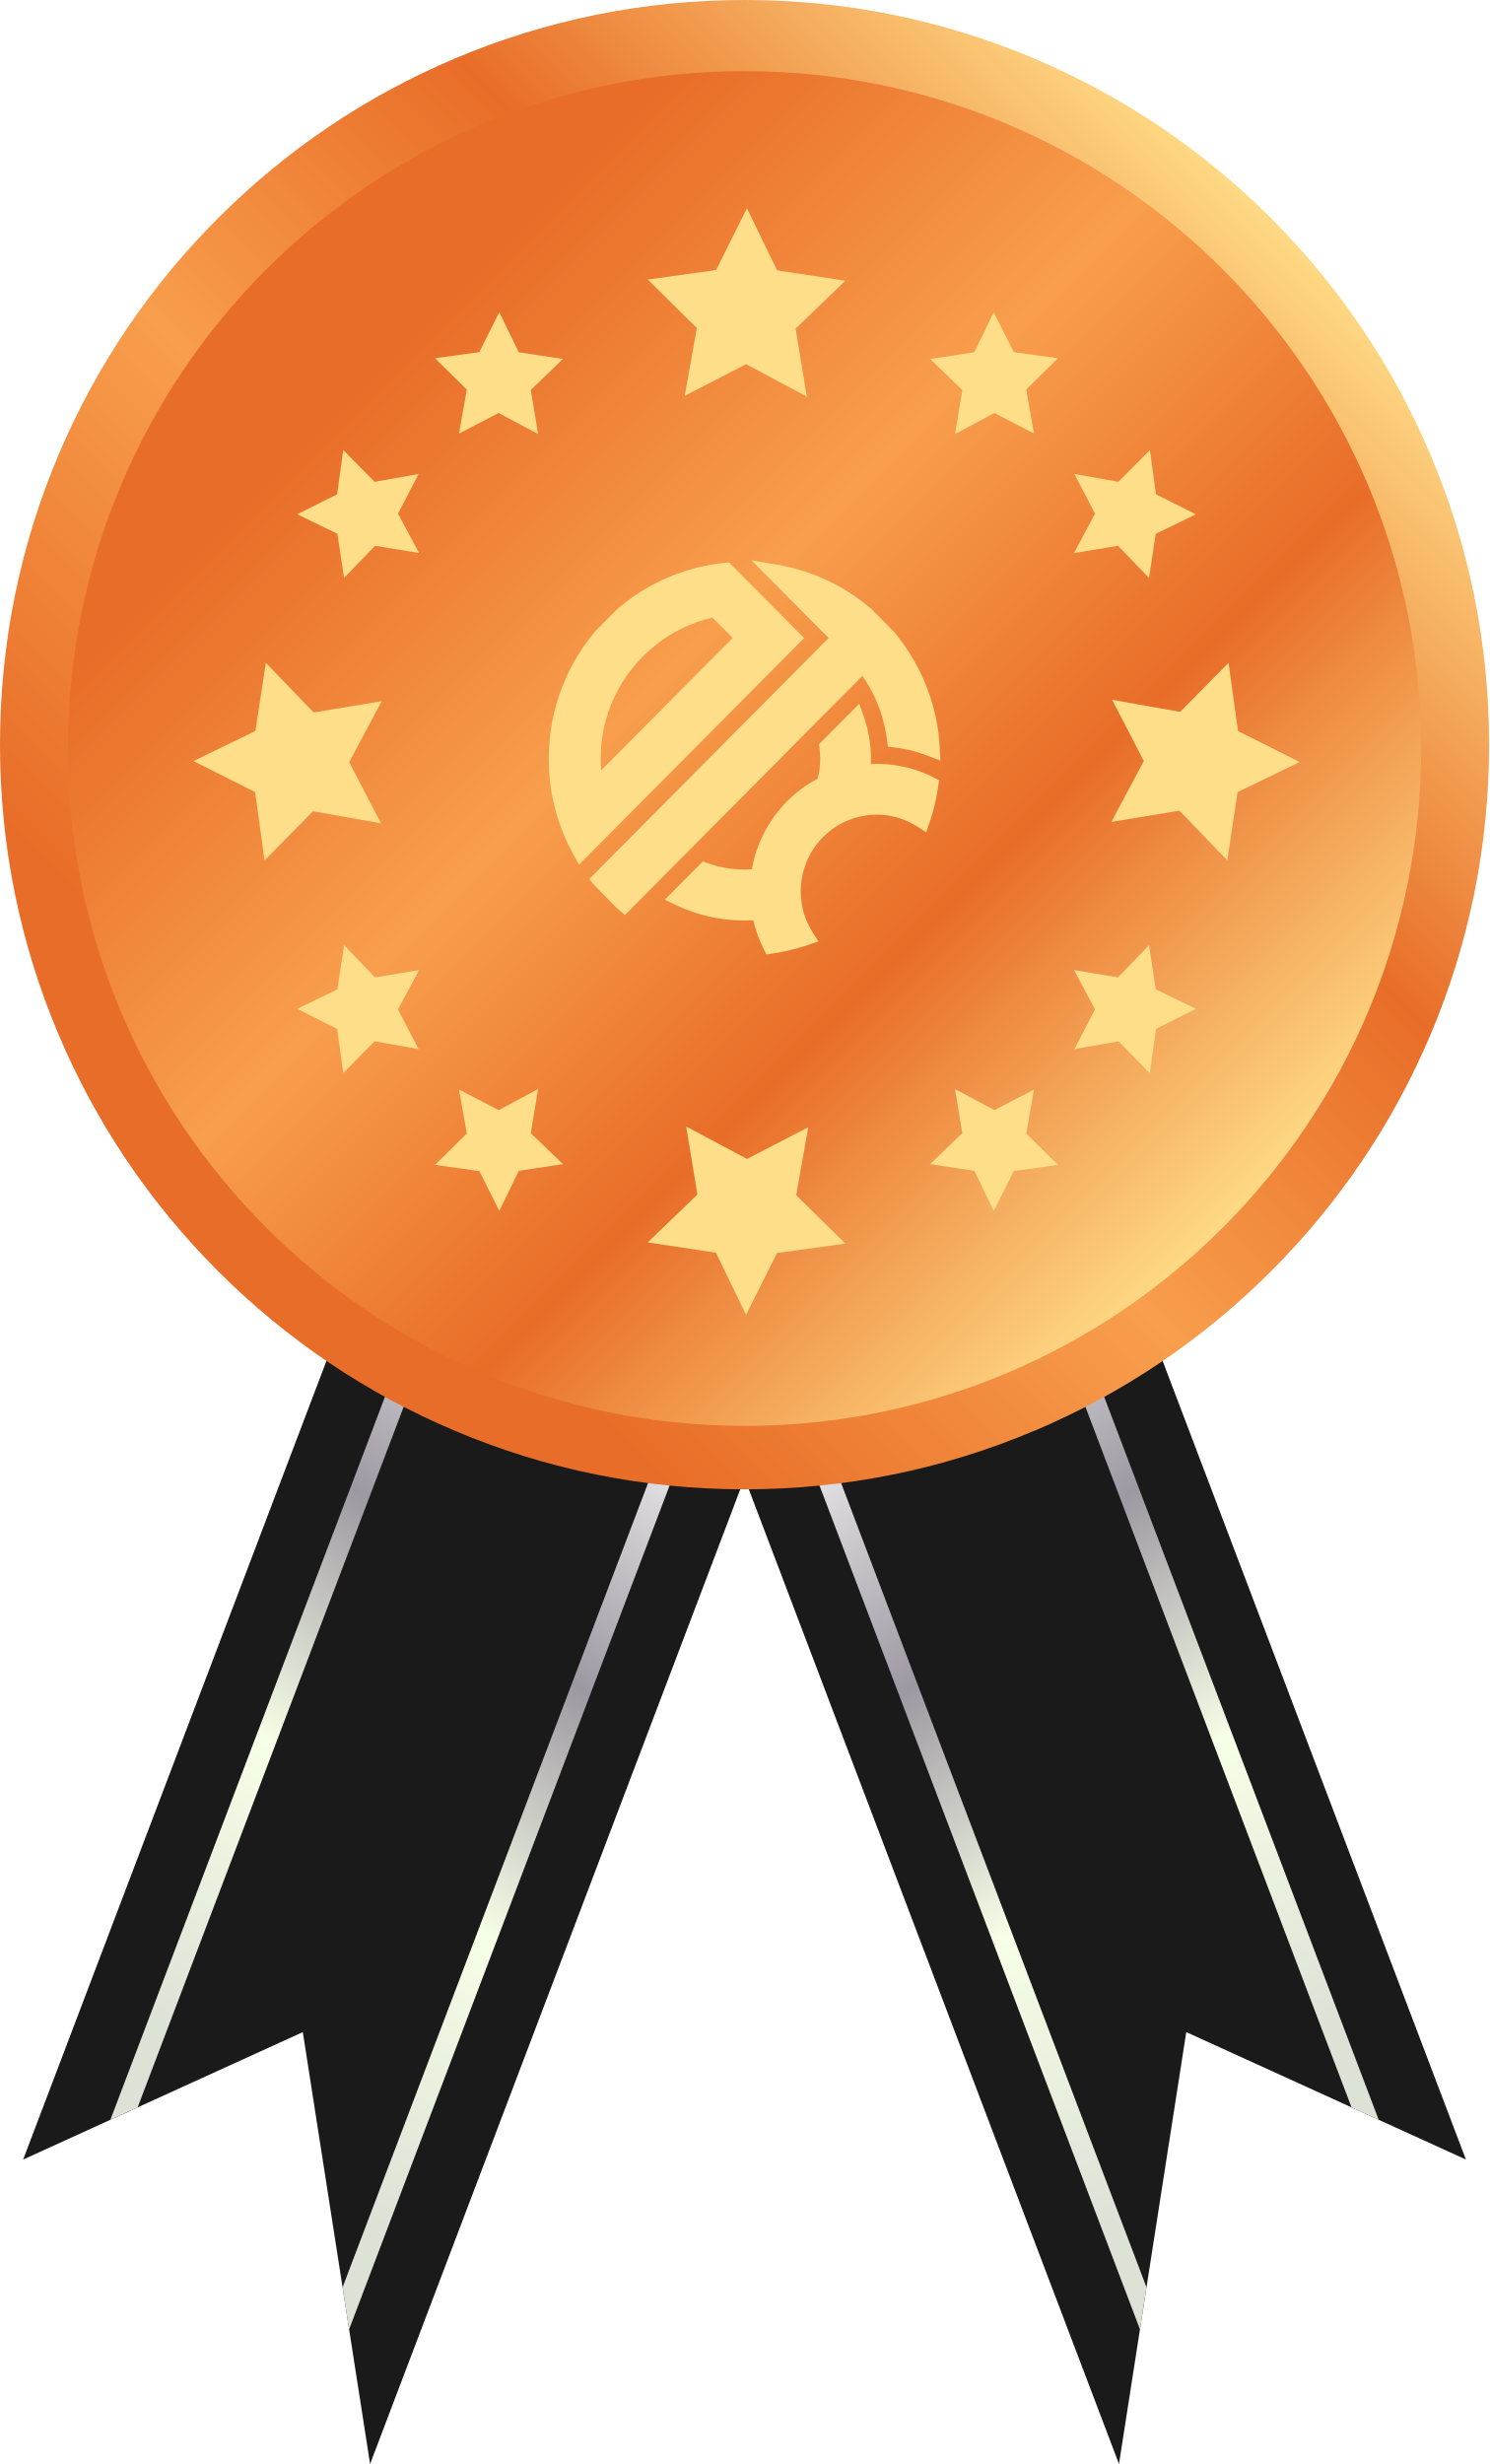
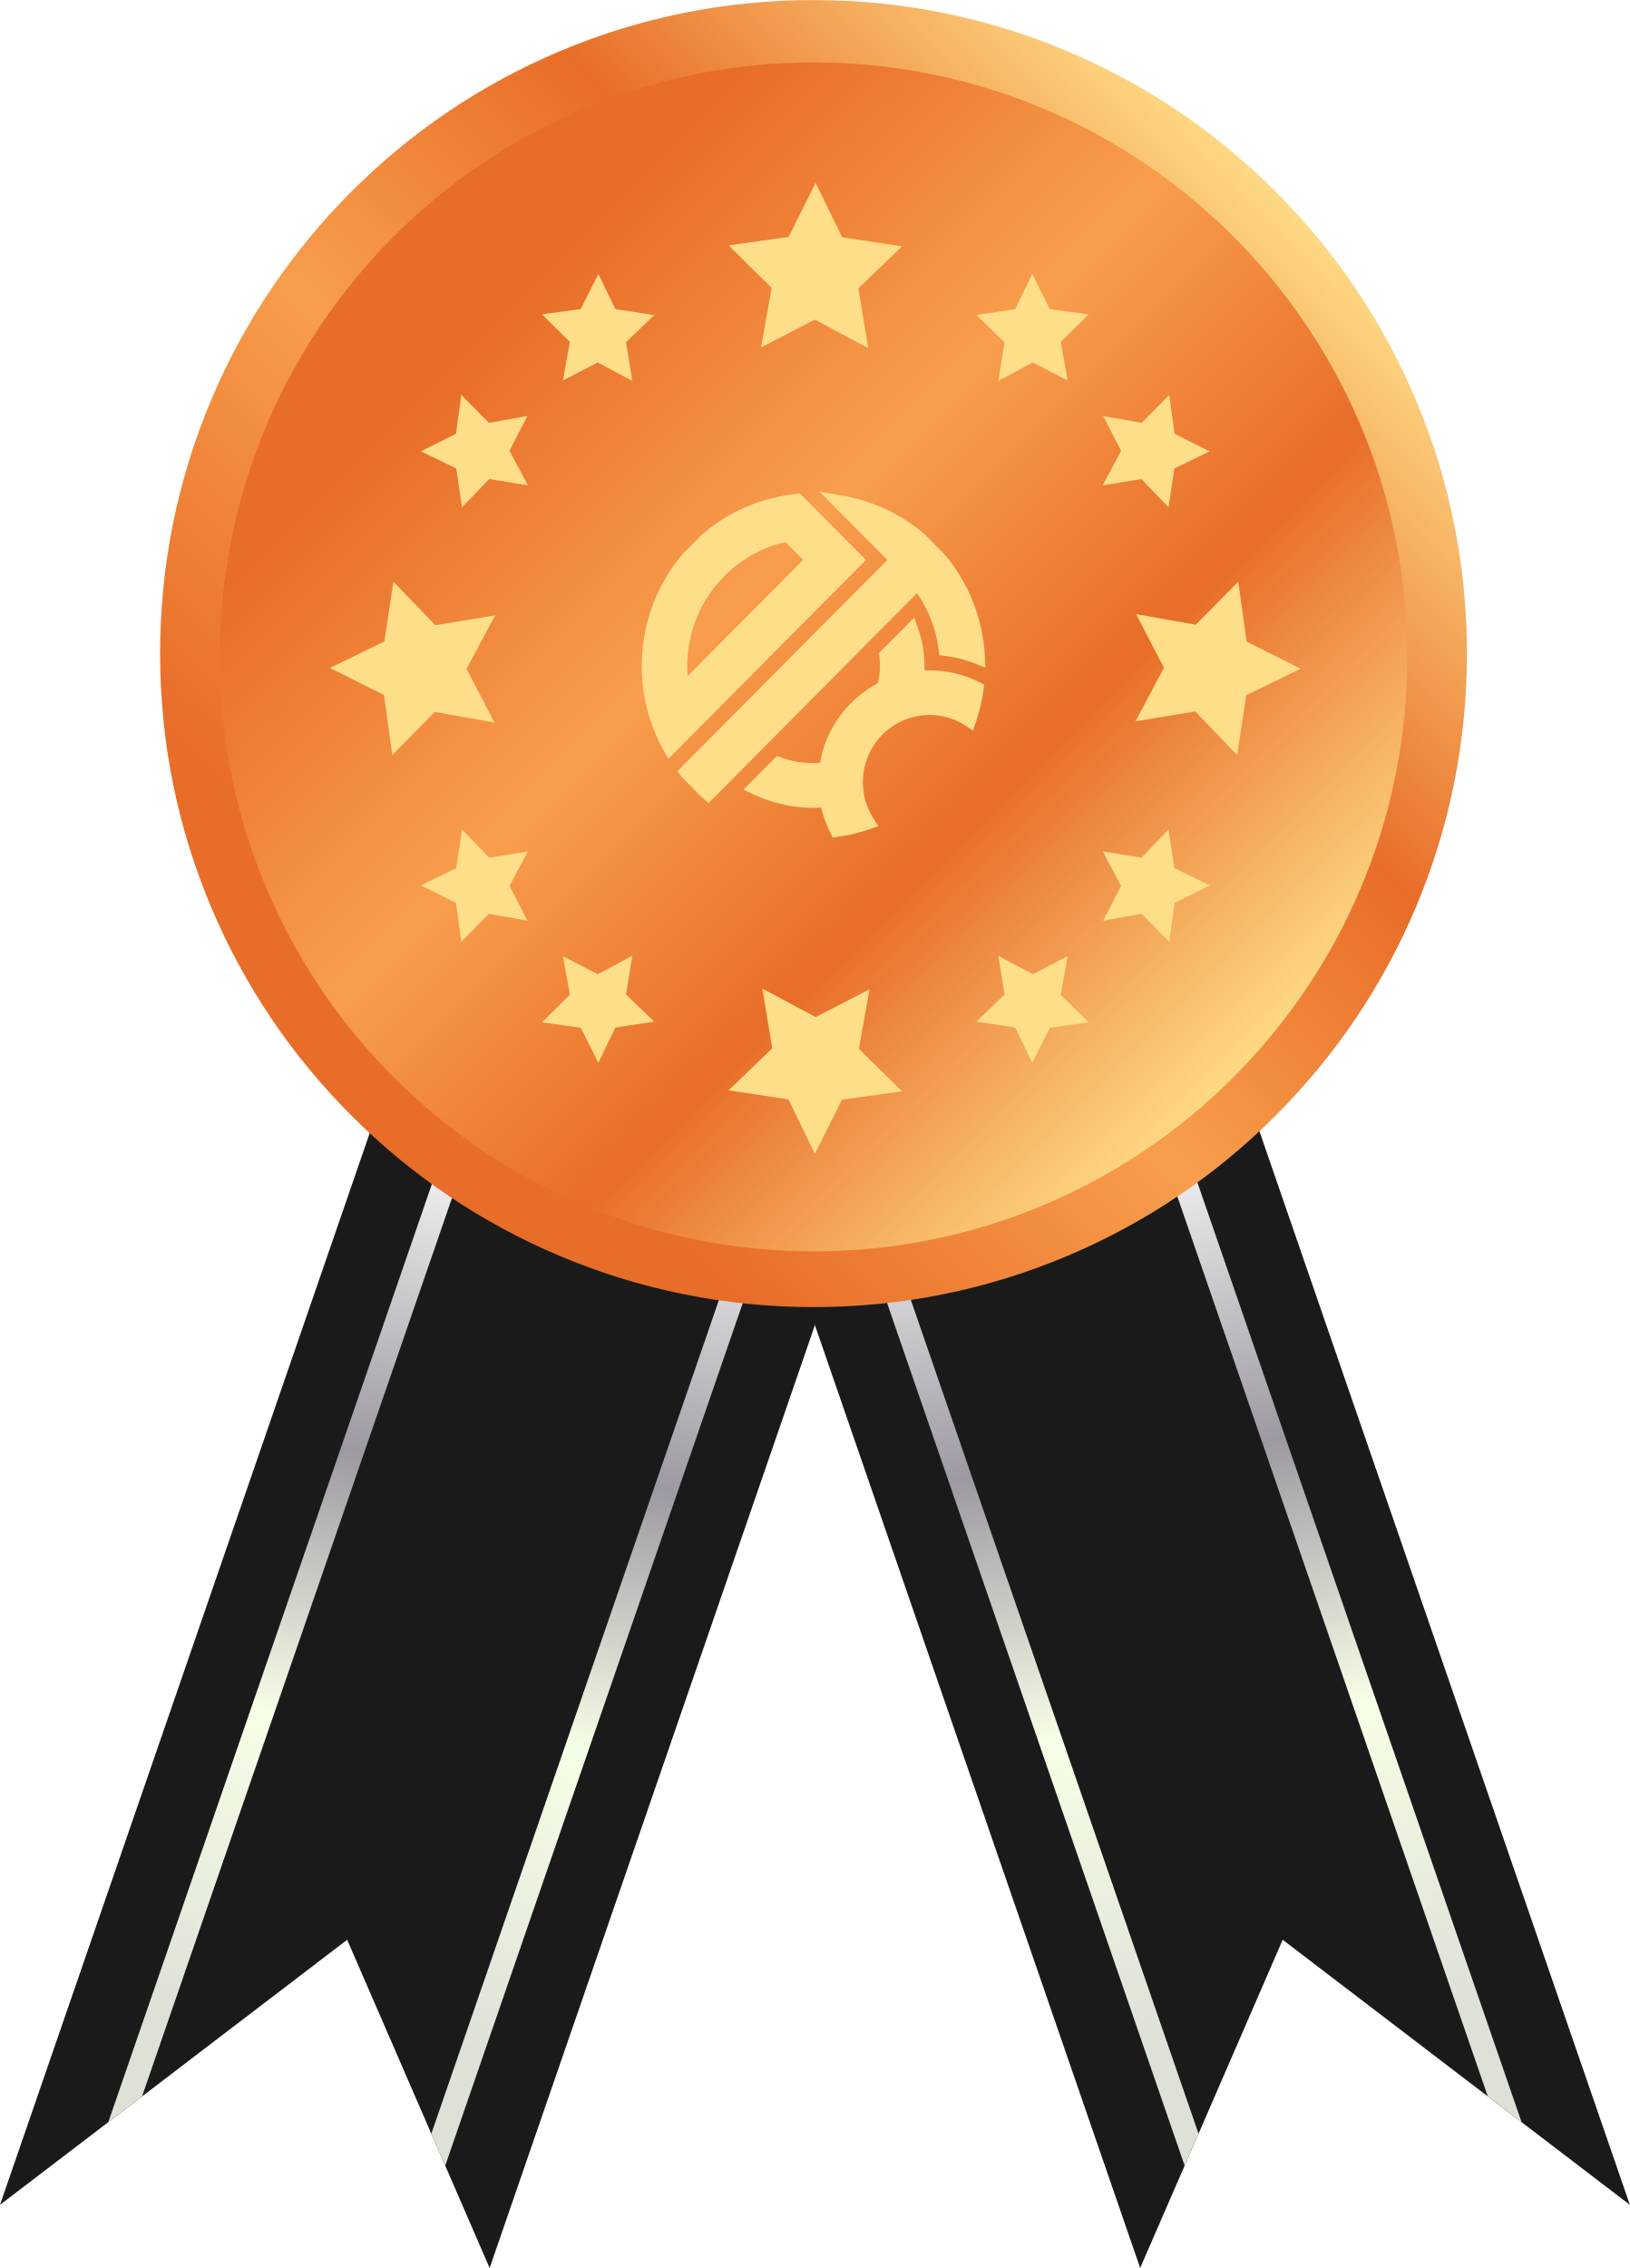
- <svg xmlns="http://www.w3.org/2000/svg" xmlns:xlink="http://www.w3.org/1999/xlink" id="Layer_2" data-name="Layer 2" viewBox="0 0 177.52 293.7">
+ <svg xmlns="http://www.w3.org/2000/svg" xmlns:xlink="http://www.w3.org/1999/xlink" id="Layer_2" data-name="Layer 2" viewBox="0 0 221.4 308.04">
  <defs>
    <style>
      .cls-1 {
        fill: url(#linear-gradient);
      }

      .cls-1, .cls-2, .cls-3, .cls-4, .cls-5, .cls-6, .cls-7, .cls-8 {
        stroke-width: 0px;
      }

      .cls-2 {
        fill: #ffde8a;
      }

      .cls-3 {
        fill: #1a1a1a;
      }

      .cls-4 {
        fill: url(#linear-gradient-4);
      }

      .cls-5 {
        fill: url(#linear-gradient-2);
      }

      .cls-6 {
        fill: url(#linear-gradient-3);
      }

      .cls-7 {
        fill: url(#linear-gradient-5);
      }

      .cls-8 {
        fill: url(#linear-gradient-6);
      }
    </style>
-     <linearGradient id="linear-gradient" x1="8.78" y1="525.64" x2="8.78" y2="409.81" gradientTransform="translate(-125.29 -178.51) rotate(-30)" gradientUnits="userSpaceOnUse">
+     <linearGradient id="linear-gradient" x1="-102.79" y1="212.03" x2="-102.79" y2="64.57" gradientTransform="translate(201.19 126.6) rotate(13.31) scale(1.32 .94)" gradientUnits="userSpaceOnUse">
      <stop offset=".11" stop-color="#dce2d6" />
      <stop offset=".42" stop-color="#f6ffe7" />
      <stop offset=".69" stop-color="#9e98a2" />
      <stop offset="1" stop-color="#f7f7f7" />
    </linearGradient>
-     <linearGradient id="linear-gradient-2" x1="43.56" y1="518.24" x2="43.56" y2="402.93" xlink:href="#linear-gradient" />
-     <linearGradient id="linear-gradient-3" x1="-606.98" y1="170.13" x2="-606.98" y2="54.3" gradientTransform="translate(-408.2 -178.51) rotate(-150) scale(1 -1)" xlink:href="#linear-gradient" />
-     <linearGradient id="linear-gradient-4" x1="-572.19" y1="162.73" x2="-572.19" y2="47.42" gradientTransform="translate(-408.2 -178.51) rotate(-150) scale(1 -1)" xlink:href="#linear-gradient" />
-     <linearGradient id="linear-gradient-5" x1="-93.81" y1="-502.33" x2="-219.34" y2="-627.86" gradientTransform="translate(-476.33 245.33) rotate(90)" gradientUnits="userSpaceOnUse">
+     <linearGradient id="linear-gradient-2" x1="-70.32" y1="206.95" x2="-70.32" y2="59.85" xlink:href="#linear-gradient" />
+     <linearGradient id="linear-gradient-3" x1="-1032.86" y1="519.58" x2="-1032.86" y2="372.12" gradientTransform="translate(-1241.41 126.6) rotate(166.69) scale(1.32 -.94)" xlink:href="#linear-gradient" />
+     <linearGradient id="linear-gradient-4" x1="-1000.39" y1="514.5" x2="-1000.39" y2="367.4" gradientTransform="translate(-1241.41 126.6) rotate(166.69) scale(1.32 -.94)" xlink:href="#linear-gradient" />
+     <linearGradient id="linear-gradient-5" x1="-72.05" y1="-502.33" x2="-197.58" y2="-627.86" gradientTransform="translate(-454.58 223.58) rotate(90)" gradientUnits="userSpaceOnUse">
      <stop offset=".11" stop-color="#e86d28" />
      <stop offset=".42" stop-color="#f89e4c" />
      <stop offset=".69" stop-color="#e86d28" />
      <stop offset="1" stop-color="#fed984" />
    </linearGradient>
-     <linearGradient id="linear-gradient-6" x1="145.82" y1="146.29" x2="31.7" y2="32.16" gradientUnits="userSpaceOnUse">
+     <linearGradient id="linear-gradient-6" x1="167.58" y1="146.29" x2="53.45" y2="32.16" gradientUnits="userSpaceOnUse">
      <stop offset="0" stop-color="#fed984" />
      <stop offset=".31" stop-color="#e86d28" />
      <stop offset=".58" stop-color="#f89e4c" />
      <stop offset=".89" stop-color="#e86d28" />
    </linearGradient>
  </defs>
  <g id="bronze">
    <g>
      <g>
        <g>
-           <polygon class="cls-3" points="126.28 129.77 174.76 257.41 164.36 252.67 161.12 251.19 141.42 242.22 136.68 272.64 135.9 277.65 133.4 293.7 84.92 166.07 126.28 129.77" />
-           <polygon class="cls-1" points="96.44 166.68 136.68 272.64 135.9 277.65 94.42 168.45 96.44 166.68" />
-           <polygon class="cls-5" points="122.89 143.47 164.36 252.67 161.12 251.19 120.87 145.24 122.89 143.47" />
-           <polygon class="cls-3" points="51.24 129.77 2.76 257.41 13.16 252.67 16.41 251.19 36.1 242.22 40.84 272.64 41.62 277.65 44.12 293.7 92.6 166.07 51.24 129.77" />
-           <polygon class="cls-6" points="81.09 166.68 40.84 272.64 41.62 277.65 83.1 168.45 81.09 166.68" />
-           <polygon class="cls-4" points="54.64 143.47 13.16 252.67 16.41 251.19 56.65 145.24 54.64 143.47" />
+           <polygon class="cls-3" points="119.74 153.78 66.51 308.04 60.48 294.14 58.59 289.8 47.16 263.46 19.3 284.73 14.71 288.23 0 299.46 53.22 145.21 119.74 153.78" />
+           <polygon class="cls-1" points="63.48 156.68 19.3 284.73 14.71 288.23 60.24 156.26 63.48 156.68" />
+           <polygon class="cls-5" points="106.01 162.16 60.48 294.14 58.59 289.8 102.77 161.75 106.01 162.16" />
        </g>
        <g>
-           <path class="cls-7" d="M123.31,170.55c10.57-4.47,20.06-10.87,28.21-19.02,8.15-8.15,14.55-17.64,19.02-28.21,4.63-10.94,6.98-22.57,6.98-34.55s-2.35-23.61-6.98-34.55c-4.47-10.57-10.87-20.06-19.02-28.21-8.15-8.15-17.64-14.55-28.21-19.02C112.37,2.35,100.74,0,88.76,0s-23.61,2.35-34.55,6.98c-10.57,4.47-20.06,10.87-28.21,19.02-8.15,8.15-14.55,17.64-19.02,28.21C2.35,65.15,0,76.78,0,88.76s2.35,23.61,6.98,34.55c4.47,10.57,10.87,20.06,19.02,28.21,8.15,8.15,17.64,14.55,28.21,19.02,10.94,4.63,22.57,6.98,34.55,6.98s23.61-2.35,34.55-6.98Z" />
-           <ellipse class="cls-8" cx="88.76" cy="89.22" rx="80.66" ry="80.74" />
+           <polygon class="cls-3" points="101.66 153.78 154.88 308.04 160.92 294.14 162.81 289.8 174.24 263.46 202.1 284.73 206.69 288.23 221.4 299.46 168.17 145.21 101.66 153.78" />
+           <polygon class="cls-6" points="157.92 156.68 202.1 284.73 206.69 288.23 161.16 156.26 157.92 156.68" />
+           <polygon class="cls-4" points="115.39 162.16 160.92 294.14 162.81 289.8 118.62 161.75 115.39 162.16" />
+         </g>
+       </g>
+       <g>
+         <g>
+           <path class="cls-7" d="M145.06,170.55c10.57-4.47,20.06-10.87,28.21-19.02,8.15-8.15,14.55-17.64,19.02-28.21,4.63-10.94,6.98-22.57,6.98-34.55s-2.35-23.61-6.98-34.55c-4.47-10.57-10.87-20.06-19.02-28.21-8.15-8.15-17.64-14.55-28.21-19.02-10.94-4.63-22.57-6.98-34.55-6.98s-23.61,2.35-34.55,6.98c-10.57,4.47-20.06,10.87-28.21,19.02-8.15,8.15-14.55,17.64-19.02,28.21-4.63,10.94-6.98,22.57-6.98,34.55s2.35,23.61,6.98,34.55c4.47,10.57,10.87,20.06,19.02,28.21,8.15,8.15,17.64,14.55,28.21,19.02,10.94,4.63,22.57,6.98,34.55,6.98s23.61-2.35,34.55-6.98Z" />
+           <ellipse class="cls-8" cx="110.51" cy="89.22" rx="80.66" ry="80.74" />
          <g>
            <g>
-               <polygon class="cls-2" points="92.65 32.23 100.78 33.46 94.85 39.17 96.19 47.28 88.94 43.41 81.63 47.19 83.07 39.1 77.22 33.32 85.37 32.19 89.05 24.83 92.65 32.23" />
-               <polygon class="cls-2" points="61.85 41.99 67.11 42.79 63.28 46.49 64.15 51.74 59.45 49.23 54.72 51.68 55.65 46.44 51.86 42.7 57.14 41.97 59.52 37.21 61.85 41.99" />
-               <polygon class="cls-2" points="116.15 41.99 110.88 42.79 114.72 46.49 113.85 51.74 118.55 49.23 123.27 51.68 122.34 46.44 126.13 42.7 120.86 41.97 118.47 37.21 116.15 41.99" />
+               <polygon class="cls-2" points="114.4 32.23 122.53 33.46 116.6 39.17 117.94 47.28 110.69 43.41 103.38 47.19 104.82 39.1 98.97 33.32 107.12 32.19 110.8 24.83 114.4 32.23" />
+               <polygon class="cls-2" points="83.6 41.99 88.87 42.79 85.03 46.49 85.9 51.74 81.2 49.23 76.47 51.68 77.41 46.44 73.62 42.7 78.89 41.97 81.28 37.21 83.6 41.99" />
+               <polygon class="cls-2" points="137.9 41.99 132.63 42.79 136.47 46.49 135.6 51.74 140.3 49.23 145.03 51.68 144.09 46.44 147.88 42.7 142.61 41.97 140.22 37.21 137.9 41.99" />
            </g>
            <g>
-               <polygon class="cls-2" points="85.35 149.32 77.22 148.09 83.14 142.38 81.8 134.27 89.06 138.14 96.36 134.36 94.92 142.46 100.78 148.23 92.63 149.36 88.94 156.72 85.35 149.32" />
-               <polygon class="cls-2" points="116.15 139.56 110.88 138.76 114.72 135.07 113.85 129.81 118.55 132.32 123.27 129.87 122.34 135.11 126.13 138.85 120.86 139.59 118.47 144.34 116.15 139.56" />
-               <polygon class="cls-2" points="61.85 139.56 67.11 138.76 63.28 135.07 64.15 129.81 59.45 132.32 54.72 129.87 55.65 135.11 51.86 138.85 57.14 139.59 59.52 144.34 61.85 139.56" />
+               <polygon class="cls-2" points="107.1 149.32 98.97 148.09 104.9 142.38 103.56 134.27 110.81 138.14 118.12 134.36 116.67 142.46 122.53 148.23 114.38 149.36 110.7 156.72 107.1 149.32" />
+               <polygon class="cls-2" points="137.9 139.56 132.63 138.76 136.47 135.07 135.6 129.81 140.3 132.32 145.03 129.87 144.09 135.11 147.88 138.85 142.61 139.59 140.22 144.34 137.9 139.56" />
+               <polygon class="cls-2" points="83.6 139.56 88.87 138.76 85.03 135.07 85.9 129.81 81.2 132.32 76.47 129.87 77.41 135.11 73.62 138.85 78.89 139.59 81.28 144.34 83.6 139.56" />
            </g>
          </g>
          <g>
            <g>
-               <polygon class="cls-2" points="147.54 94.42 146.31 102.55 140.6 96.63 132.49 97.97 136.36 90.71 132.58 83.41 140.68 84.85 146.46 79 147.59 87.14 154.94 90.83 147.54 94.42" />
-               <polygon class="cls-2" points="137.78 63.63 136.98 68.89 133.29 65.06 128.04 65.92 130.54 61.23 128.09 56.5 133.34 57.43 137.08 53.64 137.81 58.92 142.57 61.3 137.78 63.63" />
-               <polygon class="cls-2" points="137.78 117.92 136.98 112.66 133.29 116.5 128.04 115.63 130.54 120.32 128.09 125.05 133.34 124.12 137.08 127.91 137.81 122.64 142.57 120.25 137.78 117.92" />
+               <polygon class="cls-2" points="169.29 94.42 168.06 102.55 162.36 96.63 154.24 97.97 158.11 90.71 154.33 83.41 162.43 84.85 168.21 79 169.34 87.14 176.69 90.83 169.29 94.42" />
+               <polygon class="cls-2" points="159.53 63.63 158.73 68.89 155.04 65.06 149.79 65.92 152.29 61.23 149.85 56.5 155.09 57.43 158.83 53.64 159.56 58.92 164.32 61.3 159.53 63.63" />
+               <polygon class="cls-2" points="159.53 117.92 158.73 112.66 155.04 116.5 149.79 115.63 152.29 120.32 149.85 125.05 155.09 124.12 158.83 127.91 159.56 122.64 164.32 120.25 159.53 117.92" />
            </g>
            <g>
-               <polygon class="cls-2" points="30.45 87.13 31.69 79 37.39 84.92 45.51 83.58 41.63 90.84 45.42 98.14 37.32 96.7 31.54 102.55 30.41 94.41 23.06 90.72 30.45 87.13" />
-               <polygon class="cls-2" points="40.22 117.92 41.02 112.66 44.71 116.5 49.96 115.63 47.45 120.32 49.9 125.05 44.66 124.12 40.92 127.91 40.19 122.64 35.43 120.25 40.22 117.92" />
-               <polygon class="cls-2" points="40.22 63.63 41.02 68.89 44.71 65.06 49.96 65.92 47.45 61.23 49.9 56.5 44.66 57.43 40.92 53.64 40.19 58.92 35.43 61.3 40.22 63.63" />
+               <polygon class="cls-2" points="52.21 87.13 53.44 79 59.14 84.92 67.26 83.58 63.38 90.84 67.17 98.14 59.07 96.7 53.29 102.55 52.16 94.41 44.81 90.72 52.21 87.13" />
+               <polygon class="cls-2" points="61.97 117.92 62.77 112.66 66.46 116.5 71.71 115.63 69.21 120.32 71.65 125.05 66.41 124.12 62.67 127.91 61.94 122.64 57.18 120.25 61.97 117.92" />
+               <polygon class="cls-2" points="61.97 63.63 62.77 68.89 66.46 65.06 71.71 65.92 69.21 61.23 71.65 56.5 66.41 57.43 62.67 53.64 61.94 58.92 57.18 61.3 61.97 63.63" />
            </g>
          </g>
        </g>
-       </g>
-       <g>
-         <path class="cls-2" d="M88.75,70.29l-2.19-2.2c-.52.05-1.04.12-1.55.21-1.09.18-2.15.45-3.18.79-1.39.46-2.72,1.05-3.98,1.76-1.2.68-2.34,1.47-3.39,2.35-.07.06-.15.12-.22.18h-.01s-2.44,2.47-2.44,2.47h0c-.06.08-.12.16-.18.23-.88,1.06-1.66,2.2-2.34,3.41-.7,1.26-1.29,2.6-1.74,4.01-.34,1.04-.6,2.11-.78,3.2-.09.51-.16,1.04-.21,1.56-.07.72-.11,1.46-.11,2.2s.04,1.48.11,2.2c.05.53.12,1.05.21,1.56.18,1.1.45,2.17.78,3.2.45,1.4,1.04,2.74,1.74,4.01l3.1-3.12,2.08-2.09,1.02-1.02,1.85-1.86,1.49-1.5,1.37-1.38,2.86-2.88,2.86-2.88,2.86-2.88,1.37-1.38,1.49-1.5,1.84-1.86,1.02-1.02-5.72-5.76ZM88.53,76.27l-2.65,2.66-2.86,2.88-2.86,2.88-2.86,2.88-2.65,2.66-.21.22-2.86,2.88-.64.64c-.1-.5-.17-1-.23-1.51-.07-.66-.11-1.33-.11-2.01s.04-1.35.11-2.01c.06-.51.13-1.01.23-1.51.29-1.52.78-2.97,1.42-4.33.6-1.27,1.34-2.46,2.21-3.54.84-1.06,1.8-2.03,2.86-2.88,1.08-.87,2.26-1.62,3.52-2.22,1.35-.65,2.79-1.13,4.3-1.43l3.5,3.52-.22.22Z" />
-         <path class="cls-2" d="M69.03,103.08l-.65-1.16c-.74-1.33-1.35-2.74-1.82-4.19-.35-1.08-.63-2.21-.82-3.34-.09-.54-.16-1.09-.21-1.64-.07-.76-.11-1.54-.11-2.3s.04-1.53.11-2.3c.05-.55.12-1.09.21-1.63.19-1.13.46-2.25.82-3.35.47-1.45,1.08-2.85,1.82-4.19.7-1.26,1.52-2.46,2.44-3.56.06-.07.13-.16.2-.24l2.49-2.51c.14-.12.22-.2.3-.26,1.09-.92,2.28-1.74,3.53-2.45,1.32-.75,2.72-1.37,4.16-1.84,1.09-.36,2.21-.63,3.33-.82.54-.09,1.08-.16,1.62-.22l.47-.04,8.95,9.01-26.85,27.03ZM86.19,69.13c-.34.04-.68.09-1.01.15-1.02.17-2.04.43-3.04.75-1.31.43-2.59.99-3.8,1.68-1.14.64-2.23,1.4-3.24,2.25-.07.06-.13.11-.2.17l-2.41,2.42s-.07.09-.12.15c-.85,1.03-1.6,2.12-2.24,3.27-.68,1.22-1.24,2.5-1.67,3.83-.32,1-.58,2.03-.75,3.06-.08.49-.15.99-.2,1.49-.07.7-.1,1.41-.1,2.11s.03,1.41.1,2.11c.05.51.11,1,.2,1.5.18,1.04.43,2.07.75,3.06.29.9.64,1.78,1.05,2.64l23.54-23.7-6.87-6.92ZM70.32,96.02l-.36-1.85c-.1-.52-.18-1.05-.24-1.6-.08-.69-.12-1.41-.12-2.12s.04-1.43.12-2.12c.06-.54.14-1.07.24-1.59.31-1.58.81-3.12,1.5-4.57.63-1.33,1.41-2.58,2.33-3.74.89-1.12,1.91-2.15,3.02-3.04,1.14-.92,2.39-1.71,3.71-2.34,1.44-.69,2.97-1.2,4.54-1.51l.52-.1,4.58,4.61-19.84,19.96ZM84.93,73.62c-1.22.28-2.41.7-3.54,1.24-1.18.57-2.3,1.27-3.32,2.1-1,.8-1.91,1.72-2.71,2.72-.82,1.03-1.52,2.16-2.09,3.35-.62,1.3-1.07,2.68-1.34,4.09-.09.47-.16.95-.22,1.43-.07.62-.1,1.26-.1,1.9,0,.46.02.92.05,1.38l15.68-15.79-2.41-2.43Z" />
-         <path class="cls-2" d="M111.04,89.21c-.25-.1-.5-.19-.75-.27-1.13-.38-2.32-.66-3.54-.81-.05-.4-.11-.8-.19-1.19-.21-1.08-.51-2.12-.9-3.13-.16-.41-.33-.81-.52-1.21-.6-1.27-1.34-2.46-2.21-3.54l-2.73,2.75-.15.15h0s-2.71,2.73-2.71,2.73l-.19.19-.22.22-2.45,2.46-.3.3-2.57,2.58-2.86,2.88-2.57,2.58-2.96,2.98-.19.2-2.71,2.73h0l-.15.15-2.74,2.75-2.97,2.99c-.07-.06-.15-.12-.22-.18l-2.46-2.48c-.06-.07-.12-.14-.18-.21l2.85-2.86.13-.13,2.74-2.75.15-.15,2.71-2.73.19-.2,2.96-2.98,2.57-2.58,2.86-2.88,2.57-2.58.3-.3,2.67-2.69.19-.19,2.71-2.73.15-.15,2.73-2.75.13-.13-2.86-2.88-2.86-2.88-1.98-2c1.09.19,2.15.45,3.18.79,1.39.46,2.72,1.05,3.98,1.76,1.2.68,2.34,1.47,3.39,2.35.07.06.14.12.21.17l2.48,2.5c.06.07.12.14.18.21.88,1.06,1.66,2.2,2.34,3.41.7,1.26,1.29,2.6,1.74,4.01.11.35.22.7.31,1.06.19.7.35,1.42.47,2.15h0c.09.52.16,1.03.21,1.56.03.32.06.64.07.96Z" />
-         <path class="cls-2" d="M74.52,109.08l-.99-.84-2.71-2.76-.58-.7,28.54-28.73-9.21-9.27,3.08.53c1.13.19,2.25.47,3.33.82,1.43.47,2.83,1.09,4.16,1.83,1.25.7,2.44,1.53,3.54,2.45l.27.23,2.72,2.78c.92,1.11,1.74,2.31,2.44,3.56.74,1.33,1.35,2.74,1.82,4.18.12.36.23.73.33,1.1.2.73.36,1.49.49,2.24.09.54.16,1.08.21,1.63.03.33.06.66.07,1l.08,1.54-1.44-.56c-.23-.09-.47-.18-.71-.26-1.08-.37-2.21-.62-3.34-.76l-.77-.1-.1-.77c-.05-.38-.11-.76-.18-1.13-.2-1.01-.48-2-.85-2.95-.15-.39-.31-.77-.49-1.14-.4-.85-.88-1.67-1.41-2.44l-28.3,28.49ZM72.99,104.86l1.45,1.46,28.57-28.77.7.88c.91,1.15,1.7,2.41,2.33,3.74.2.41.38.84.55,1.27.41,1.06.73,2.17.95,3.29.03.17.06.33.09.5.77.13,1.53.3,2.28.52-.04-.31-.08-.61-.13-.91-.12-.69-.27-1.38-.45-2.06-.09-.34-.19-.68-.3-1.01-.43-1.32-.99-2.61-1.67-3.82-.64-1.15-1.39-2.25-2.23-3.26l-.15-.18-2.58-2.56c-1.01-.85-2.1-1.6-3.24-2.25-1.09-.61-2.23-1.13-3.4-1.54l5.84,5.88-28.62,28.81Z" />
-         <path class="cls-2" d="M110.86,93.58c-.03.21-.06.43-.1.64-.18,1.1-.45,2.17-.78,3.21-.03.09-.06.19-.09.28-.54-.34-1.11-.64-1.71-.88-.7-.28-1.44-.48-2.21-.59-.47-.07-.96-.11-1.45-.11s-.96.04-1.43.1c-.02,0-.04,0-.05,0-.54.08-1.07.2-1.57.37-.9.29-1.74.7-2.51,1.22-1.13.76-2.1,1.75-2.85,2.89-.5.76-.89,1.6-1.17,2.49h0c-.16.5-.27,1.01-.35,1.54,0,.06-.02.11-.02.17-.06.43-.08.87-.08,1.32,0,.51.04,1.02.11,1.51.11.76.31,1.49.58,2.18.24.62.54,1.21.89,1.76-.12.04-.25.08-.37.12-1.03.34-2.09.6-3.18.79-.18.03-.36.06-.54.08h0c-.62-1.23-1.08-2.57-1.32-3.97,0-.03-.01-.07-.02-.1-.61.06-1.23.09-1.86.09-.67,0-1.34-.04-2-.11-.08,0-.16-.02-.24-.03-.42-.05-.85-.12-1.26-.2-1.05-.21-2.06-.5-3.03-.88-.43-.17-.86-.35-1.27-.55l1.24-1.25.84-.84,1.02-1.02c.77.28,1.58.49,2.41.62.68.11,1.37.18,2.08.19.07,0,.14,0,.21,0s.14,0,.21,0c.52,0,1.04-.04,1.55-.11.07-.61.18-1.21.33-1.79.1-.4.22-.8.35-1.18.17-.5.38-.99.61-1.47.39-.81.85-1.58,1.38-2.3.81-1.1,1.77-2.07,2.85-2.89.72-.54,1.49-1.02,2.3-1.42.17-.53.29-1.09.37-1.66.06-.45.09-.91.09-1.38s-.03-.93-.09-1.38l.2-.2,1.3-1.3,1.84-1.86c.27.76.47,1.55.61,2.36.12.7.18,1.42.19,2.16,0,.07,0,.14,0,.22s0,.14,0,.21c0,.51-.04,1.01-.1,1.5.58-.07,1.17-.11,1.77-.11.05,0,.1,0,.15,0,.73,0,1.45.07,2.15.19.05,0,.11.02.16.03,1.38.24,2.68.69,3.89,1.3Z" />
-         <path class="cls-2" d="M91.38,113.79l-.32-.64c-.56-1.1-.98-2.26-1.26-3.46-1.07.06-2.13.03-3.16-.09l-.26-.03c-.44-.05-.88-.12-1.32-.21-1.09-.21-2.16-.53-3.2-.93-.46-.18-.9-.37-1.34-.58l-1.27-.61,4.53-4.56.6.21c.72.26,1.48.45,2.23.58.64.11,1.29.16,1.93.17h.2s.17,0,.17,0c.24,0,.48-.01.72-.03.07-.38.15-.75.24-1.12.11-.43.23-.85.38-1.26.18-.53.4-1.06.65-1.57.41-.86.91-1.68,1.47-2.45.87-1.17,1.89-2.22,3.05-3.09.65-.49,1.34-.94,2.06-1.32.09-.36.17-.73.22-1.1.06-.4.08-.82.08-1.25s-.03-.84-.08-1.24l-.07-.49,4.81-4.84.53,1.5c.29.82.51,1.67.65,2.53.13.76.2,1.53.21,2.31v.23s0,.25,0,.25c0,.12,0,.25,0,.37.23-.01.45-.02.68-.02h.18c.75,0,1.53.08,2.29.2.05,0,.12.02.19.03,1.43.25,2.83.72,4.15,1.39l.63.32-.1.7c-.03.22-.06.45-.1.67-.19,1.14-.47,2.27-.82,3.35l-.51,1.5-1.07-.69c-.48-.31-1-.57-1.54-.79-.64-.25-1.31-.43-1.98-.53-.84-.13-1.74-.13-2.6,0-.53.08-1,.19-1.47.34-.8.26-1.56.62-2.26,1.1-1.03.69-1.89,1.56-2.57,2.61-.45.7-.81,1.45-1.05,2.24-.14.46-.25.93-.32,1.39l-.02.15c-.05.4-.08.8-.08,1.2,0,.45.03.91.1,1.36.1.67.27,1.33.52,1.96.22.55.49,1.09.81,1.59l.68,1.07-1.58.54c-1.08.35-2.2.63-3.33.82-.19.03-.38.06-.57.09l-.71.1ZM91.45,107.54l.15.93c.19,1.12.51,2.15.93,3.12.69-.12,1.37-.28,2.04-.47-.13-.27-.25-.54-.36-.82-.3-.77-.51-1.58-.63-2.4-.08-.54-.12-1.1-.12-1.65,0-.49.03-.98.09-1.45l.03-.2c.08-.55.21-1.12.38-1.68.3-.97.74-1.89,1.29-2.74.83-1.27,1.88-2.34,3.13-3.18.86-.58,1.79-1.03,2.77-1.34.56-.18,1.15-.32,1.73-.4h.12c.93-.15,2.09-.16,3.11,0,.82.12,1.64.34,2.43.65.26.1.51.21.76.33.19-.68.34-1.37.46-2.07-.95-.42-1.94-.72-2.96-.9l-.13-.02c-.67-.11-1.35-.17-2.02-.18h-.14c-.54,0-1.1.03-1.64.1l-1.27.16.15-1.27c.06-.46.09-.93.09-1.4v-.2s0-.18,0-.18c0-.69-.07-1.37-.18-2.03-.03-.21-.07-.41-.12-.61l-1.79,1.8c.03.33.05.67.05,1.02,0,.51-.03,1.03-.1,1.52-.08.62-.22,1.23-.41,1.82l-.13.41-.39.19c-.75.37-1.47.81-2.14,1.32-1.01.76-1.9,1.67-2.65,2.69-.49.67-.92,1.39-1.28,2.13-.21.44-.4.9-.56,1.36-.13.36-.24.73-.33,1.1-.14.54-.24,1.1-.31,1.66l-.09.77-.77.1c-.55.07-1.11.11-1.67.12-.11,0-.31,0-.48,0-.72,0-1.47-.08-2.21-.2-.67-.11-1.33-.26-1.97-.46l-1.62,1.63c.89.34,1.82.6,2.75.79.39.08.79.14,1.19.19l.22.03c1.2.13,2.43.14,3.65.02l.94-.09Z" />
+         <g>
+           <path class="cls-2" d="M110.5,70.29l-2.19-2.2c-.52.05-1.04.12-1.55.21-1.09.18-2.15.45-3.18.79-1.39.46-2.72,1.05-3.98,1.76-1.2.68-2.34,1.47-3.39,2.35-.07.06-.15.12-.22.18h-.01s-2.44,2.47-2.44,2.47h0c-.06.08-.12.16-.18.23-.88,1.06-1.66,2.2-2.34,3.41-.7,1.26-1.29,2.6-1.74,4.01-.34,1.04-.6,2.11-.78,3.2-.09.51-.16,1.04-.21,1.56-.07.72-.11,1.46-.11,2.2s.04,1.48.11,2.2c.05.53.12,1.05.21,1.56.18,1.1.45,2.17.78,3.2.45,1.4,1.04,2.74,1.74,4.01l3.1-3.12,2.08-2.09,1.02-1.02,1.85-1.86,1.49-1.5,1.37-1.38,2.86-2.88,2.86-2.88,2.86-2.88,1.37-1.38,1.49-1.5,1.84-1.86,1.02-1.02-5.72-5.76ZM110.29,76.27l-2.65,2.66-2.86,2.88-2.86,2.88-2.86,2.88-2.65,2.66-.21.22-2.86,2.88-.64.64c-.1-.5-.17-1-.23-1.51-.07-.66-.11-1.33-.11-2.01s.04-1.35.11-2.01c.06-.51.13-1.01.23-1.51.29-1.52.78-2.97,1.42-4.33.6-1.27,1.34-2.46,2.21-3.54.84-1.06,1.8-2.03,2.86-2.88,1.08-.87,2.26-1.62,3.52-2.22,1.35-.65,2.79-1.13,4.3-1.43l3.5,3.52-.22.22Z" />
+           <path class="cls-2" d="M90.79,103.08l-.65-1.16c-.74-1.33-1.35-2.74-1.82-4.19-.35-1.08-.63-2.21-.82-3.34-.09-.54-.16-1.09-.21-1.64-.07-.76-.11-1.54-.11-2.3s.04-1.53.11-2.3c.05-.55.12-1.09.21-1.63.19-1.13.46-2.25.82-3.35.47-1.45,1.08-2.85,1.82-4.19.7-1.26,1.52-2.46,2.44-3.56.06-.07.13-.16.2-.24l2.49-2.51c.14-.12.22-.2.3-.26,1.09-.92,2.28-1.74,3.53-2.45,1.32-.75,2.72-1.37,4.16-1.84,1.09-.36,2.21-.63,3.33-.82.54-.09,1.08-.16,1.62-.22l.47-.04,8.95,9.01-26.85,27.03ZM107.94,69.13c-.34.04-.68.09-1.01.15-1.02.17-2.04.43-3.04.75-1.31.43-2.59.99-3.8,1.68-1.14.64-2.23,1.4-3.24,2.25-.07.06-.13.11-.2.17l-2.41,2.42s-.07.09-.12.15c-.85,1.03-1.6,2.12-2.24,3.27-.68,1.22-1.24,2.5-1.67,3.83-.32,1-.58,2.03-.75,3.06-.08.49-.15.99-.2,1.49-.07.7-.1,1.41-.1,2.11s.03,1.41.1,2.11c.05.51.11,1,.2,1.5.18,1.04.43,2.07.75,3.06.29.9.64,1.78,1.05,2.64l23.54-23.7-6.87-6.92ZM92.08,96.02l-.36-1.85c-.1-.52-.18-1.05-.24-1.6-.08-.69-.12-1.41-.12-2.12s.04-1.43.12-2.12c.06-.54.14-1.07.24-1.59.31-1.58.81-3.12,1.5-4.57.63-1.33,1.41-2.58,2.33-3.74.89-1.12,1.91-2.15,3.02-3.04,1.14-.92,2.39-1.71,3.71-2.34,1.44-.69,2.97-1.2,4.54-1.51l.52-.1,4.58,4.61-19.84,19.96ZM106.68,73.62c-1.22.28-2.41.7-3.54,1.24-1.18.57-2.3,1.27-3.32,2.1-1,.8-1.91,1.72-2.71,2.72-.82,1.03-1.52,2.16-2.09,3.35-.62,1.3-1.07,2.68-1.34,4.09-.09.47-.16.95-.22,1.43-.07.62-.1,1.26-.1,1.9,0,.46.02.92.05,1.38l15.68-15.79-2.41-2.43Z" />
+           <path class="cls-2" d="M132.79,89.21c-.25-.1-.5-.19-.75-.27-1.13-.38-2.32-.66-3.54-.81-.05-.4-.11-.8-.19-1.19-.21-1.08-.51-2.12-.9-3.13-.16-.41-.33-.81-.52-1.21-.6-1.27-1.34-2.46-2.21-3.54l-2.73,2.75-.15.15h0s-2.71,2.73-2.71,2.73l-.19.19-.22.22-2.45,2.46-.3.3-2.57,2.58-2.86,2.88-2.57,2.58-2.96,2.98-.19.2-2.71,2.73h0l-.15.15-2.74,2.75-2.97,2.99c-.07-.06-.15-.12-.22-.18l-2.46-2.48c-.06-.07-.12-.14-.18-.21l2.85-2.86.13-.13,2.74-2.75.15-.15,2.71-2.73.19-.2,2.96-2.98,2.57-2.58,2.86-2.88,2.57-2.58.3-.3,2.67-2.69.19-.19,2.71-2.73.15-.15,2.73-2.75.13-.13-2.86-2.88-2.86-2.88-1.98-2c1.09.19,2.15.45,3.18.79,1.39.46,2.72,1.05,3.98,1.76,1.2.68,2.34,1.47,3.39,2.35.07.06.14.12.21.17l2.48,2.5c.06.07.12.14.18.21.88,1.06,1.66,2.2,2.34,3.41.7,1.26,1.29,2.6,1.74,4.01.11.35.22.7.31,1.06.19.7.35,1.42.47,2.15h0c.09.52.16,1.03.21,1.56.03.32.06.64.07.96Z" />
+           <path class="cls-2" d="M96.27,109.08l-.99-.84-2.71-2.76-.58-.7,28.54-28.73-9.21-9.27,3.08.53c1.13.19,2.25.47,3.33.82,1.43.47,2.83,1.09,4.16,1.83,1.25.7,2.44,1.53,3.54,2.45l.27.23,2.72,2.78c.92,1.11,1.74,2.31,2.44,3.56.74,1.33,1.35,2.74,1.82,4.18.12.36.23.73.33,1.1.2.73.36,1.49.49,2.24.09.54.16,1.08.21,1.63.03.33.06.66.07,1l.08,1.54-1.44-.56c-.23-.09-.47-.18-.71-.26-1.08-.37-2.21-.62-3.34-.76l-.77-.1-.1-.77c-.05-.38-.11-.76-.18-1.13-.2-1.01-.48-2-.85-2.95-.15-.39-.31-.77-.49-1.14-.4-.85-.88-1.67-1.41-2.44l-28.3,28.49ZM94.74,104.86l1.45,1.46,28.57-28.77.7.88c.91,1.15,1.7,2.41,2.33,3.74.2.41.38.84.55,1.27.41,1.06.73,2.17.95,3.29.03.17.06.33.09.5.77.13,1.53.3,2.28.52-.04-.31-.08-.61-.13-.91-.12-.69-.27-1.38-.45-2.06-.09-.34-.19-.68-.3-1.01-.43-1.32-.99-2.61-1.67-3.82-.64-1.15-1.39-2.25-2.23-3.26l-.15-.18-2.58-2.56c-1.01-.85-2.1-1.6-3.24-2.25-1.09-.61-2.23-1.13-3.4-1.54l5.84,5.88-28.62,28.81Z" />
+           <path class="cls-2" d="M132.61,93.58c-.03.21-.06.43-.1.64-.18,1.1-.45,2.17-.78,3.21-.03.09-.06.19-.09.28-.54-.34-1.11-.64-1.71-.88-.7-.28-1.44-.48-2.21-.59-.47-.07-.96-.11-1.45-.11s-.96.04-1.43.1c-.02,0-.04,0-.05,0-.54.08-1.07.2-1.57.37-.9.29-1.74.7-2.51,1.22-1.13.76-2.1,1.75-2.85,2.89-.5.76-.89,1.6-1.17,2.49h0c-.16.5-.27,1.01-.35,1.54,0,.06-.02.11-.02.17-.06.43-.08.87-.08,1.32,0,.51.04,1.02.11,1.51.11.76.31,1.49.58,2.18.24.62.54,1.21.89,1.76-.12.04-.25.08-.37.12-1.03.34-2.09.6-3.18.79-.18.03-.36.06-.54.08h0c-.62-1.23-1.08-2.57-1.32-3.97,0-.03-.01-.07-.02-.1-.61.06-1.23.09-1.86.09-.67,0-1.34-.04-2-.11-.08,0-.16-.02-.24-.03-.42-.05-.85-.12-1.26-.2-1.05-.21-2.06-.5-3.03-.88-.43-.17-.86-.35-1.27-.55l1.24-1.25.84-.84,1.02-1.02c.77.28,1.58.49,2.41.62.68.11,1.37.18,2.08.19.07,0,.14,0,.21,0s.14,0,.21,0c.52,0,1.04-.04,1.55-.11.07-.61.18-1.21.33-1.79.1-.4.22-.8.35-1.18.17-.5.38-.99.61-1.47.39-.81.85-1.58,1.38-2.3.81-1.1,1.77-2.07,2.85-2.89.72-.54,1.49-1.02,2.3-1.42.17-.53.29-1.09.37-1.66.06-.45.09-.91.09-1.38s-.03-.93-.09-1.38l.2-.2,1.3-1.3,1.84-1.86c.27.76.47,1.55.61,2.36.12.7.18,1.42.19,2.16,0,.07,0,.14,0,.22s0,.14,0,.21c0,.51-.04,1.01-.1,1.5.58-.07,1.17-.11,1.77-.11.05,0,.1,0,.15,0,.73,0,1.45.07,2.15.19.05,0,.11.02.16.03,1.38.24,2.68.69,3.89,1.3Z" />
+           <path class="cls-2" d="M113.13,113.79l-.32-.64c-.56-1.1-.98-2.26-1.26-3.46-1.07.06-2.13.03-3.16-.09l-.26-.03c-.44-.05-.88-.12-1.32-.21-1.09-.21-2.16-.53-3.2-.93-.46-.18-.9-.37-1.34-.58l-1.27-.61,4.53-4.56.6.21c.72.26,1.48.45,2.23.58.64.11,1.29.16,1.93.17h.2s.17,0,.17,0c.24,0,.48-.01.72-.03.07-.38.15-.75.24-1.12.11-.43.23-.85.38-1.26.18-.53.4-1.06.65-1.57.41-.86.91-1.68,1.47-2.45.87-1.17,1.89-2.22,3.05-3.09.65-.49,1.34-.94,2.06-1.32.09-.36.17-.73.22-1.1.06-.4.08-.82.08-1.25s-.03-.84-.08-1.24l-.07-.49,4.81-4.84.53,1.5c.29.82.51,1.67.65,2.53.13.76.2,1.53.21,2.31v.23s0,.25,0,.25c0,.12,0,.25,0,.37.23-.01.45-.02.68-.02h.18c.75,0,1.53.08,2.29.2.05,0,.12.02.19.03,1.43.25,2.83.72,4.15,1.39l.63.32-.1.7c-.03.22-.06.45-.1.67-.19,1.14-.47,2.27-.82,3.35l-.51,1.5-1.07-.69c-.48-.31-1-.57-1.54-.79-.64-.25-1.31-.43-1.98-.53-.84-.13-1.74-.13-2.6,0-.53.08-1,.19-1.47.34-.8.26-1.56.62-2.26,1.1-1.03.69-1.89,1.56-2.57,2.61-.45.7-.81,1.45-1.05,2.24-.14.46-.25.93-.32,1.39l-.02.15c-.05.4-.08.8-.08,1.2,0,.45.03.91.1,1.36.1.67.27,1.33.52,1.96.22.55.49,1.09.81,1.59l.68,1.07-1.58.54c-1.08.35-2.2.63-3.33.82-.19.03-.38.06-.57.09l-.71.1ZM113.2,107.54l.15.93c.19,1.12.51,2.15.93,3.12.69-.12,1.37-.28,2.04-.47-.13-.27-.25-.54-.36-.82-.3-.77-.51-1.58-.63-2.4-.08-.54-.12-1.1-.12-1.65,0-.49.03-.98.09-1.45l.03-.2c.08-.55.21-1.12.38-1.68.3-.97.74-1.89,1.29-2.74.83-1.27,1.88-2.34,3.13-3.18.86-.58,1.79-1.03,2.77-1.34.56-.18,1.15-.32,1.73-.4h.12c.93-.15,2.09-.16,3.11,0,.82.12,1.64.34,2.43.65.26.1.51.21.76.33.19-.68.34-1.37.46-2.07-.95-.42-1.94-.72-2.96-.9l-.13-.02c-.67-.11-1.35-.17-2.02-.18h-.14c-.54,0-1.1.03-1.64.1l-1.27.16.15-1.27c.06-.46.09-.93.09-1.4v-.2s0-.18,0-.18c0-.69-.07-1.37-.18-2.03-.03-.21-.07-.41-.12-.61l-1.79,1.8c.03.33.05.67.05,1.02,0,.51-.03,1.03-.1,1.52-.08.62-.22,1.23-.41,1.82l-.13.41-.39.19c-.75.37-1.47.81-2.14,1.32-1.01.76-1.9,1.67-2.65,2.69-.49.67-.92,1.39-1.28,2.13-.21.44-.4.9-.56,1.36-.13.36-.24.73-.33,1.1-.14.54-.24,1.1-.31,1.66l-.09.77-.77.1c-.55.07-1.11.11-1.67.12-.11,0-.31,0-.48,0-.72,0-1.47-.08-2.21-.2-.67-.11-1.33-.26-1.97-.46l-1.62,1.63c.89.34,1.82.6,2.75.79.39.08.79.14,1.19.19l.22.03c1.2.13,2.43.14,3.65.02l.94-.09Z" />
+         </g>
      </g>
    </g>
  </g>
</svg>
